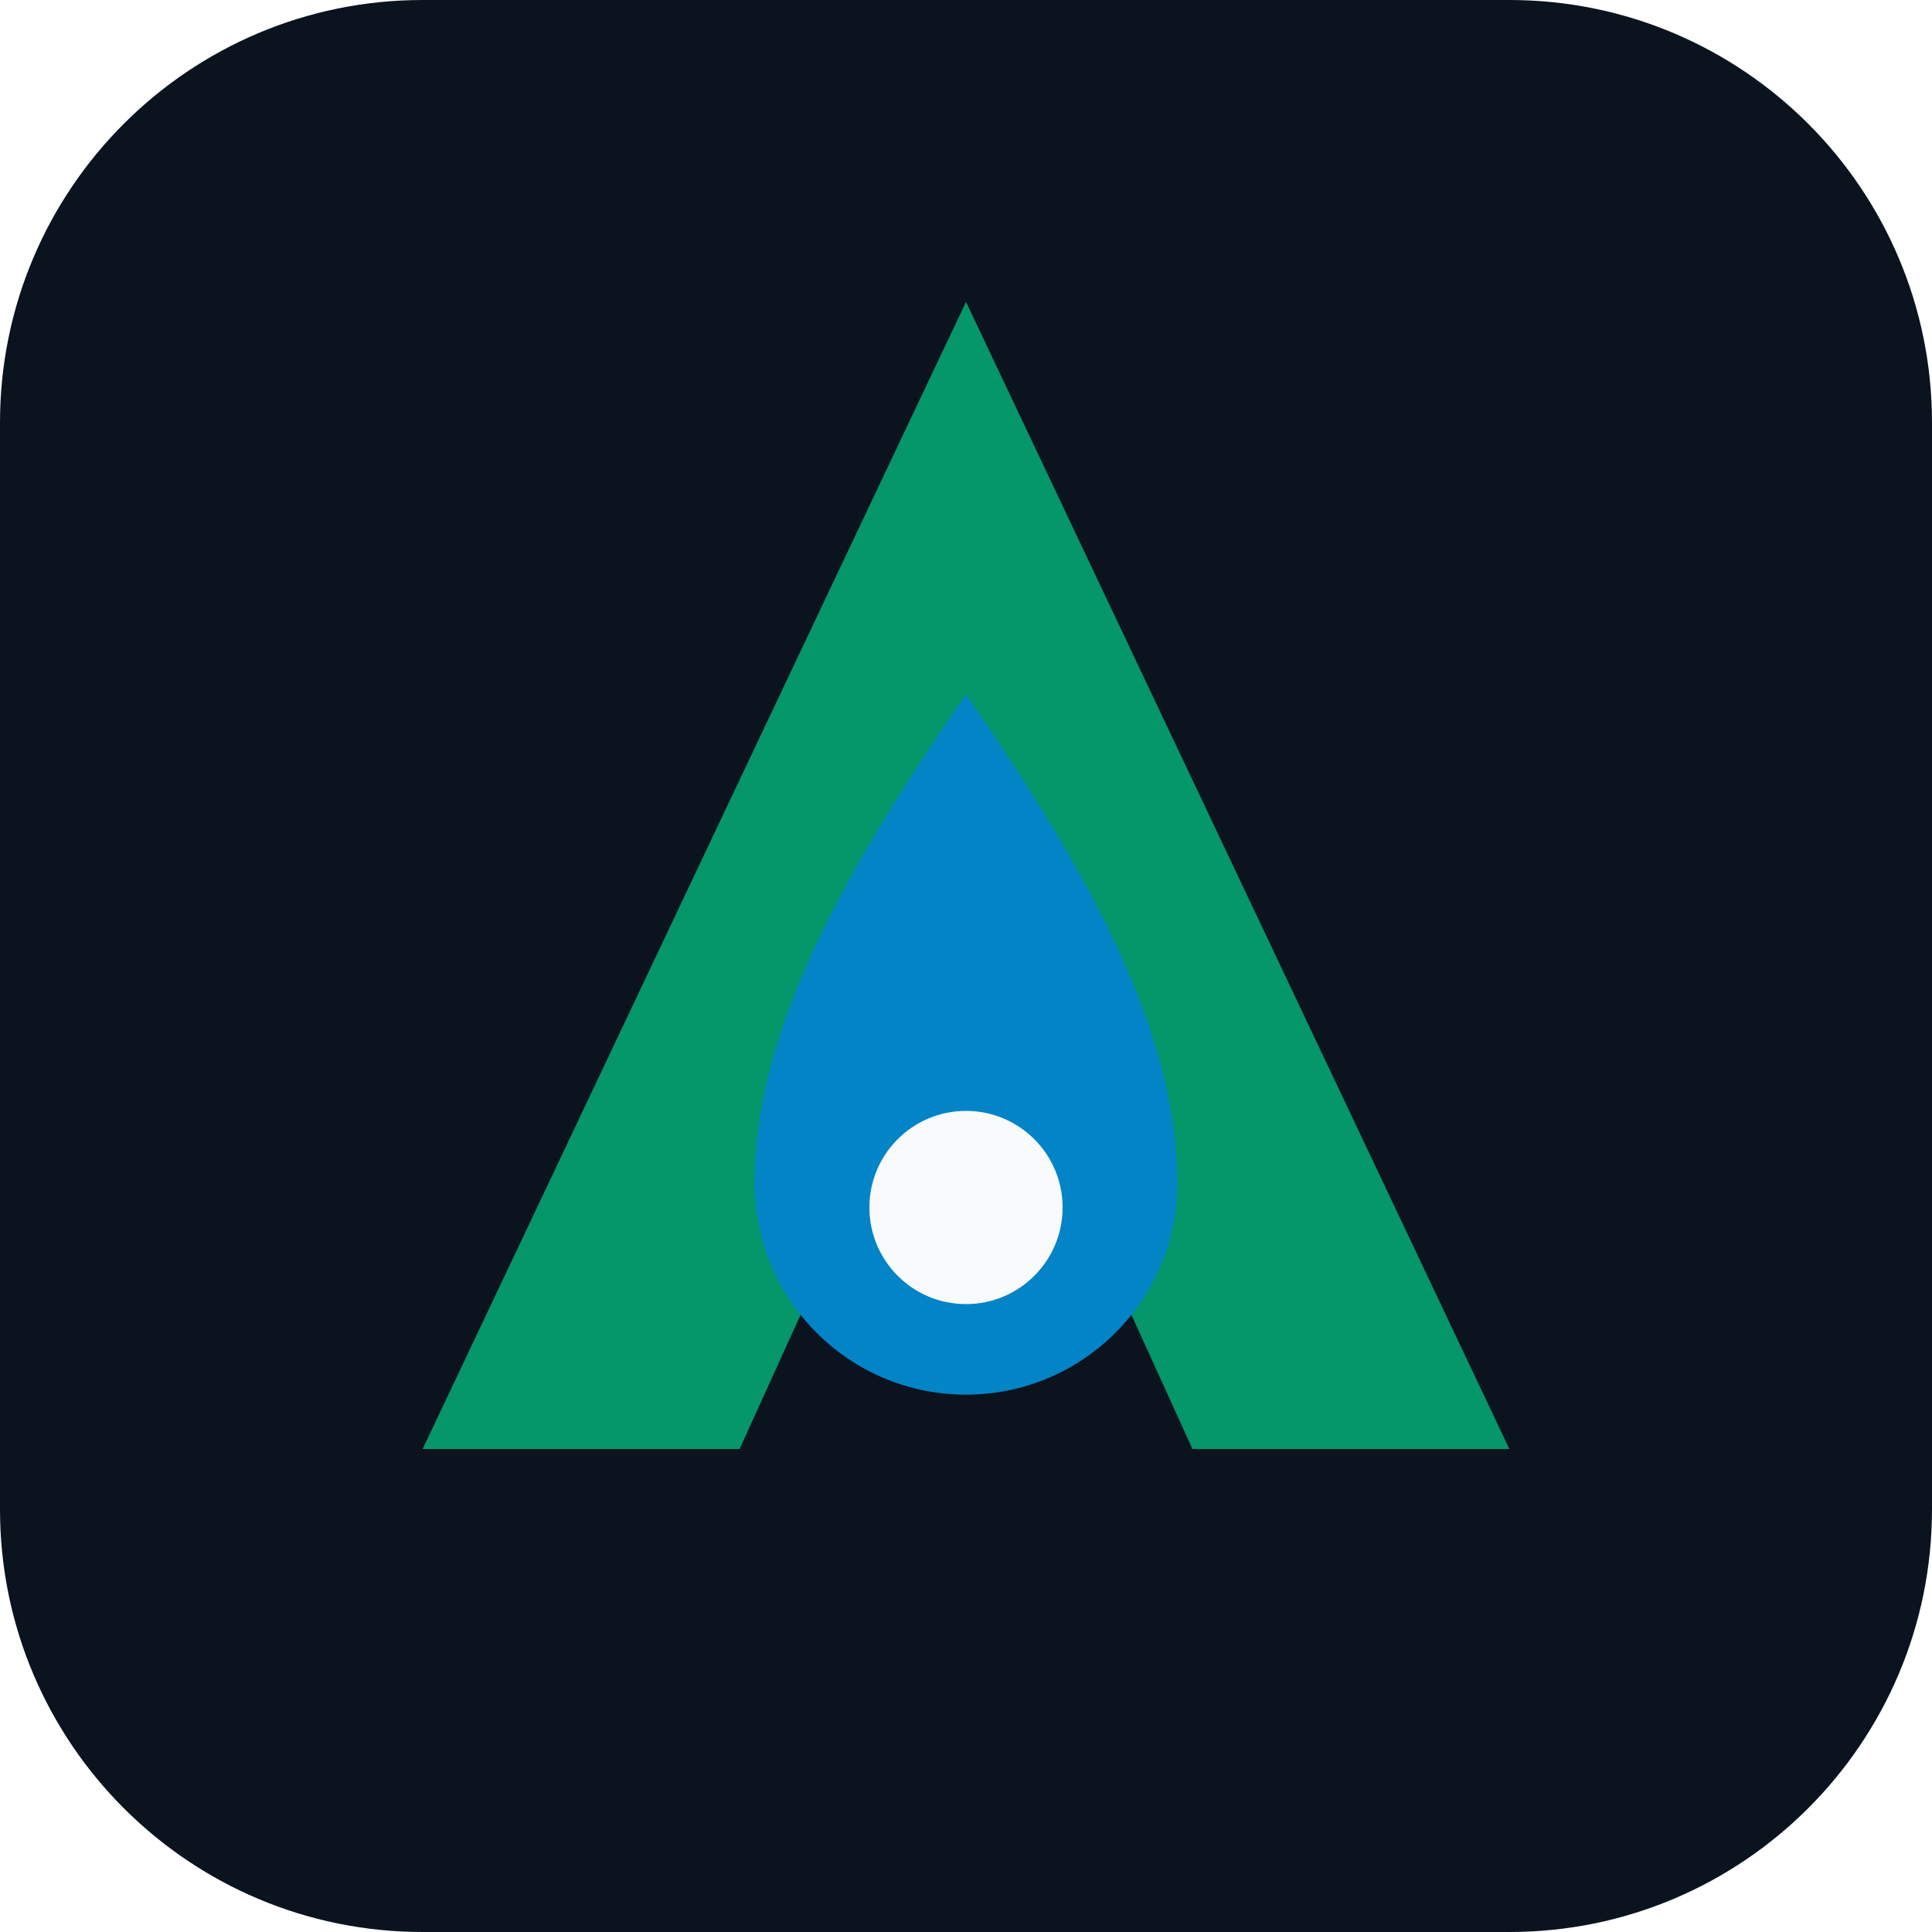
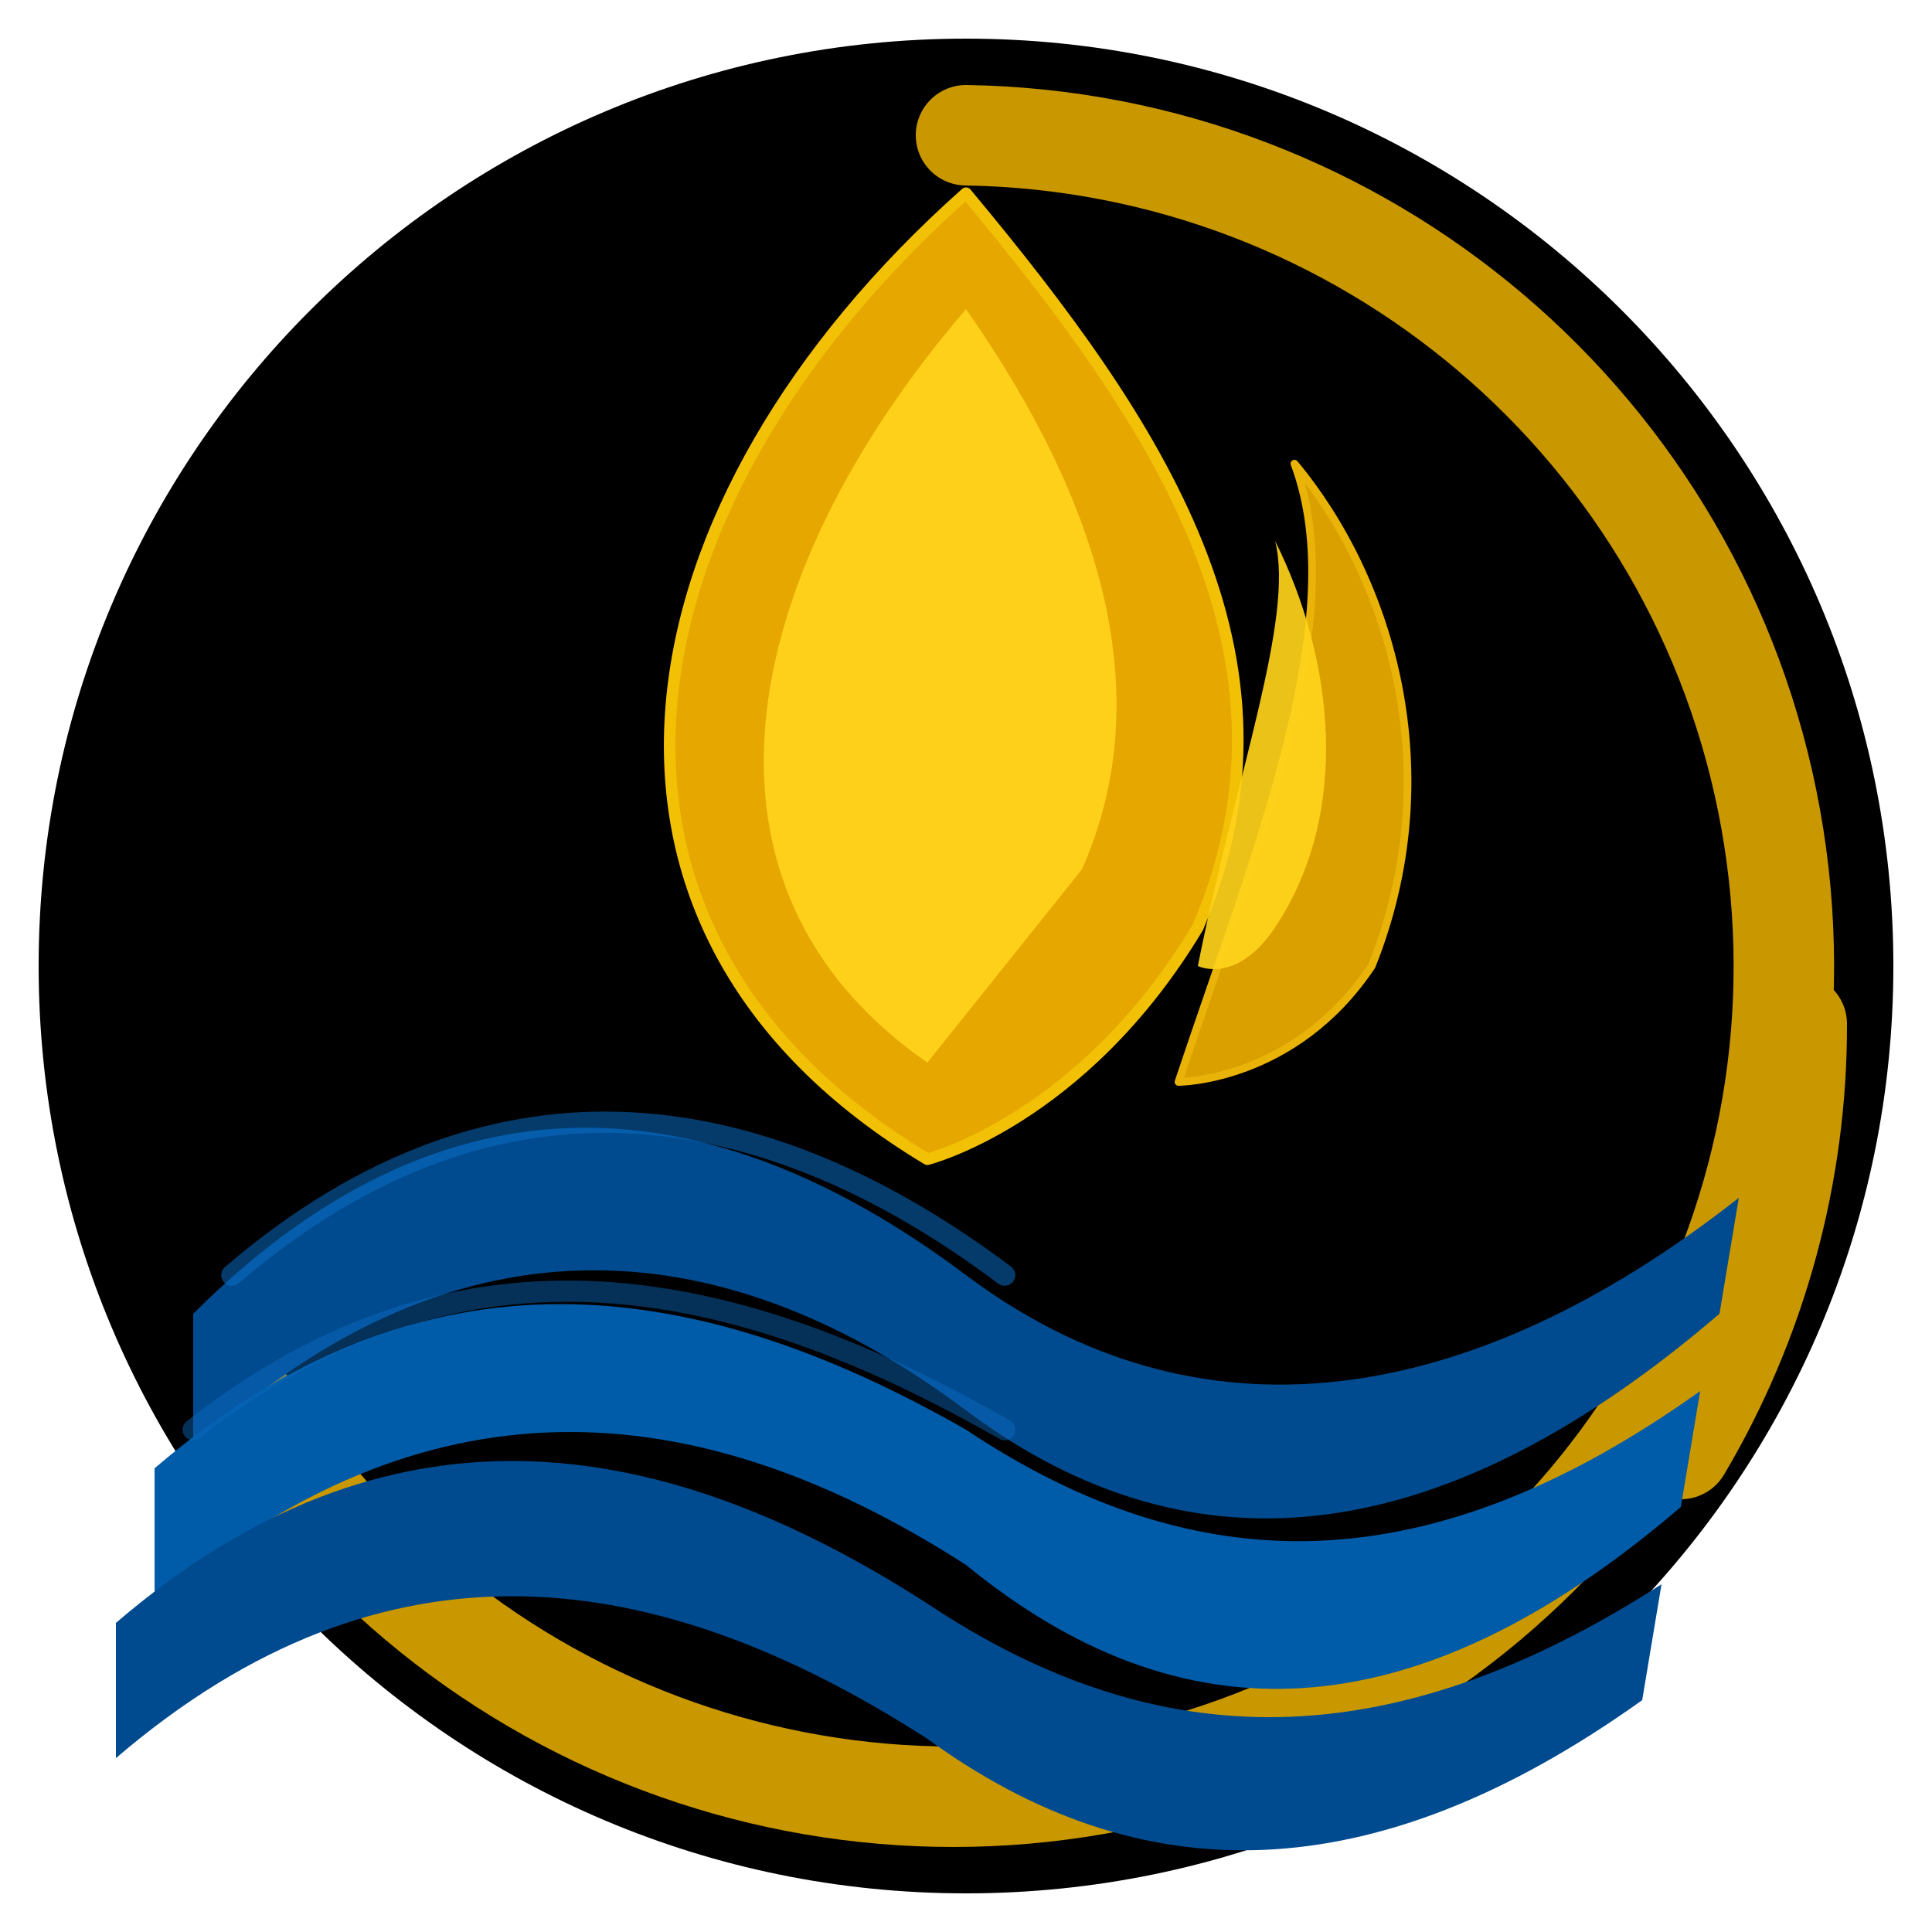
- <svg xmlns="http://www.w3.org/2000/svg" viewBox="0 0 64 64" fill="none">
-   <rect width="64" height="64" rx="14" fill="#0B131E" />
-   <path d="M32 10L50 48H39.5L32 31.5L24.5 48H14L32 10Z" fill="#059669" />
-   <path d="M32 23C36.5 29.5 39 34.5 39 39.2C39 43.066 35.866 46.2 32 46.2C28.134 46.2 25 43.066 25 39.2C25 34.5 27.5 29.5 32 23Z" fill="#0284C7" />
-   <circle cx="32" cy="40" r="3.2" fill="#F8FAFC" />
+ <svg xmlns="http://www.w3.org/2000/svg" viewBox="0 0 100 100" fill="none" role="img" aria-label="ApexEnergy">
+   <circle cx="50" cy="50" r="48" fill="#000000" />
+   <path d="M 50 7 A 43 43 0 1 1 13 73" stroke="#C99700" stroke-width="5.2" stroke-linecap="round" fill="none" />
+   <path d="M 87 75 A 43 43 0 0 0 93 53" stroke="#C99700" stroke-width="5.2" stroke-linecap="round" fill="none" />
+   <path d="M 48 60 C 28 48 32 26 50 10 C 60 22 68 34 62 48 C 56 58 48 60 48 60 Z" fill="#E6A700" stroke="#F2C106" stroke-width="0.6" stroke-linejoin="round" />
+   <path d="M 48 55 C 35 46 38 30 50 16 C 57 26 60 36 56 45 C 52 50 48 55 48 55 Z" fill="#FFD21A" opacity="0.95" />
+   <path d="M 61 56 C 65 44 70 32 67 24 C 72 30 75 40 71 50 C 67 56 61 56 61 56 Z" fill="#D9A000" stroke="#EAB308" stroke-width="0.4" stroke-linejoin="round" />
+   <path d="M 62 50 C 64 40 67 32 66 28 C 69 34 70 42 66 48 C 64 51 62 50 62 50 Z" fill="#FFD21A" opacity="0.92" />
+   <path d="M 10 68 C 24 54 38 57 50 66 C 62 75 76 73 90 62 L 89 68 C 75 80 62 82 50 73 C 38 64 24 62 10 75 Z" fill="#004B8F" />
+   <path d="M  8 76 C 22 64 36 66 50 74 C 62 82 74 82 88 72 L 87 78 C 73 90 61 90 50 81 C 36 72 22 71  8 83 Z" fill="#005BA8" />
+   <path d="M  6 84 C 20 72 34 74 48 83 C 60 91 72 91 86 82 L 85 88 C 71 98 59 98 48 90 C 34 81 20 79  6 91 Z" fill="#004B8F" />
+   <path d="M 12 66 C 26 54 40 57 52 66" stroke="#0A6BC2" stroke-width="1.1" stroke-linecap="round" fill="none" opacity="0.55" />
+   <path d="M 10 74 C 24 63 38 66 52 74" stroke="#0A6BC2" stroke-width="1.1" stroke-linecap="round" fill="none" opacity="0.45" />
</svg>
